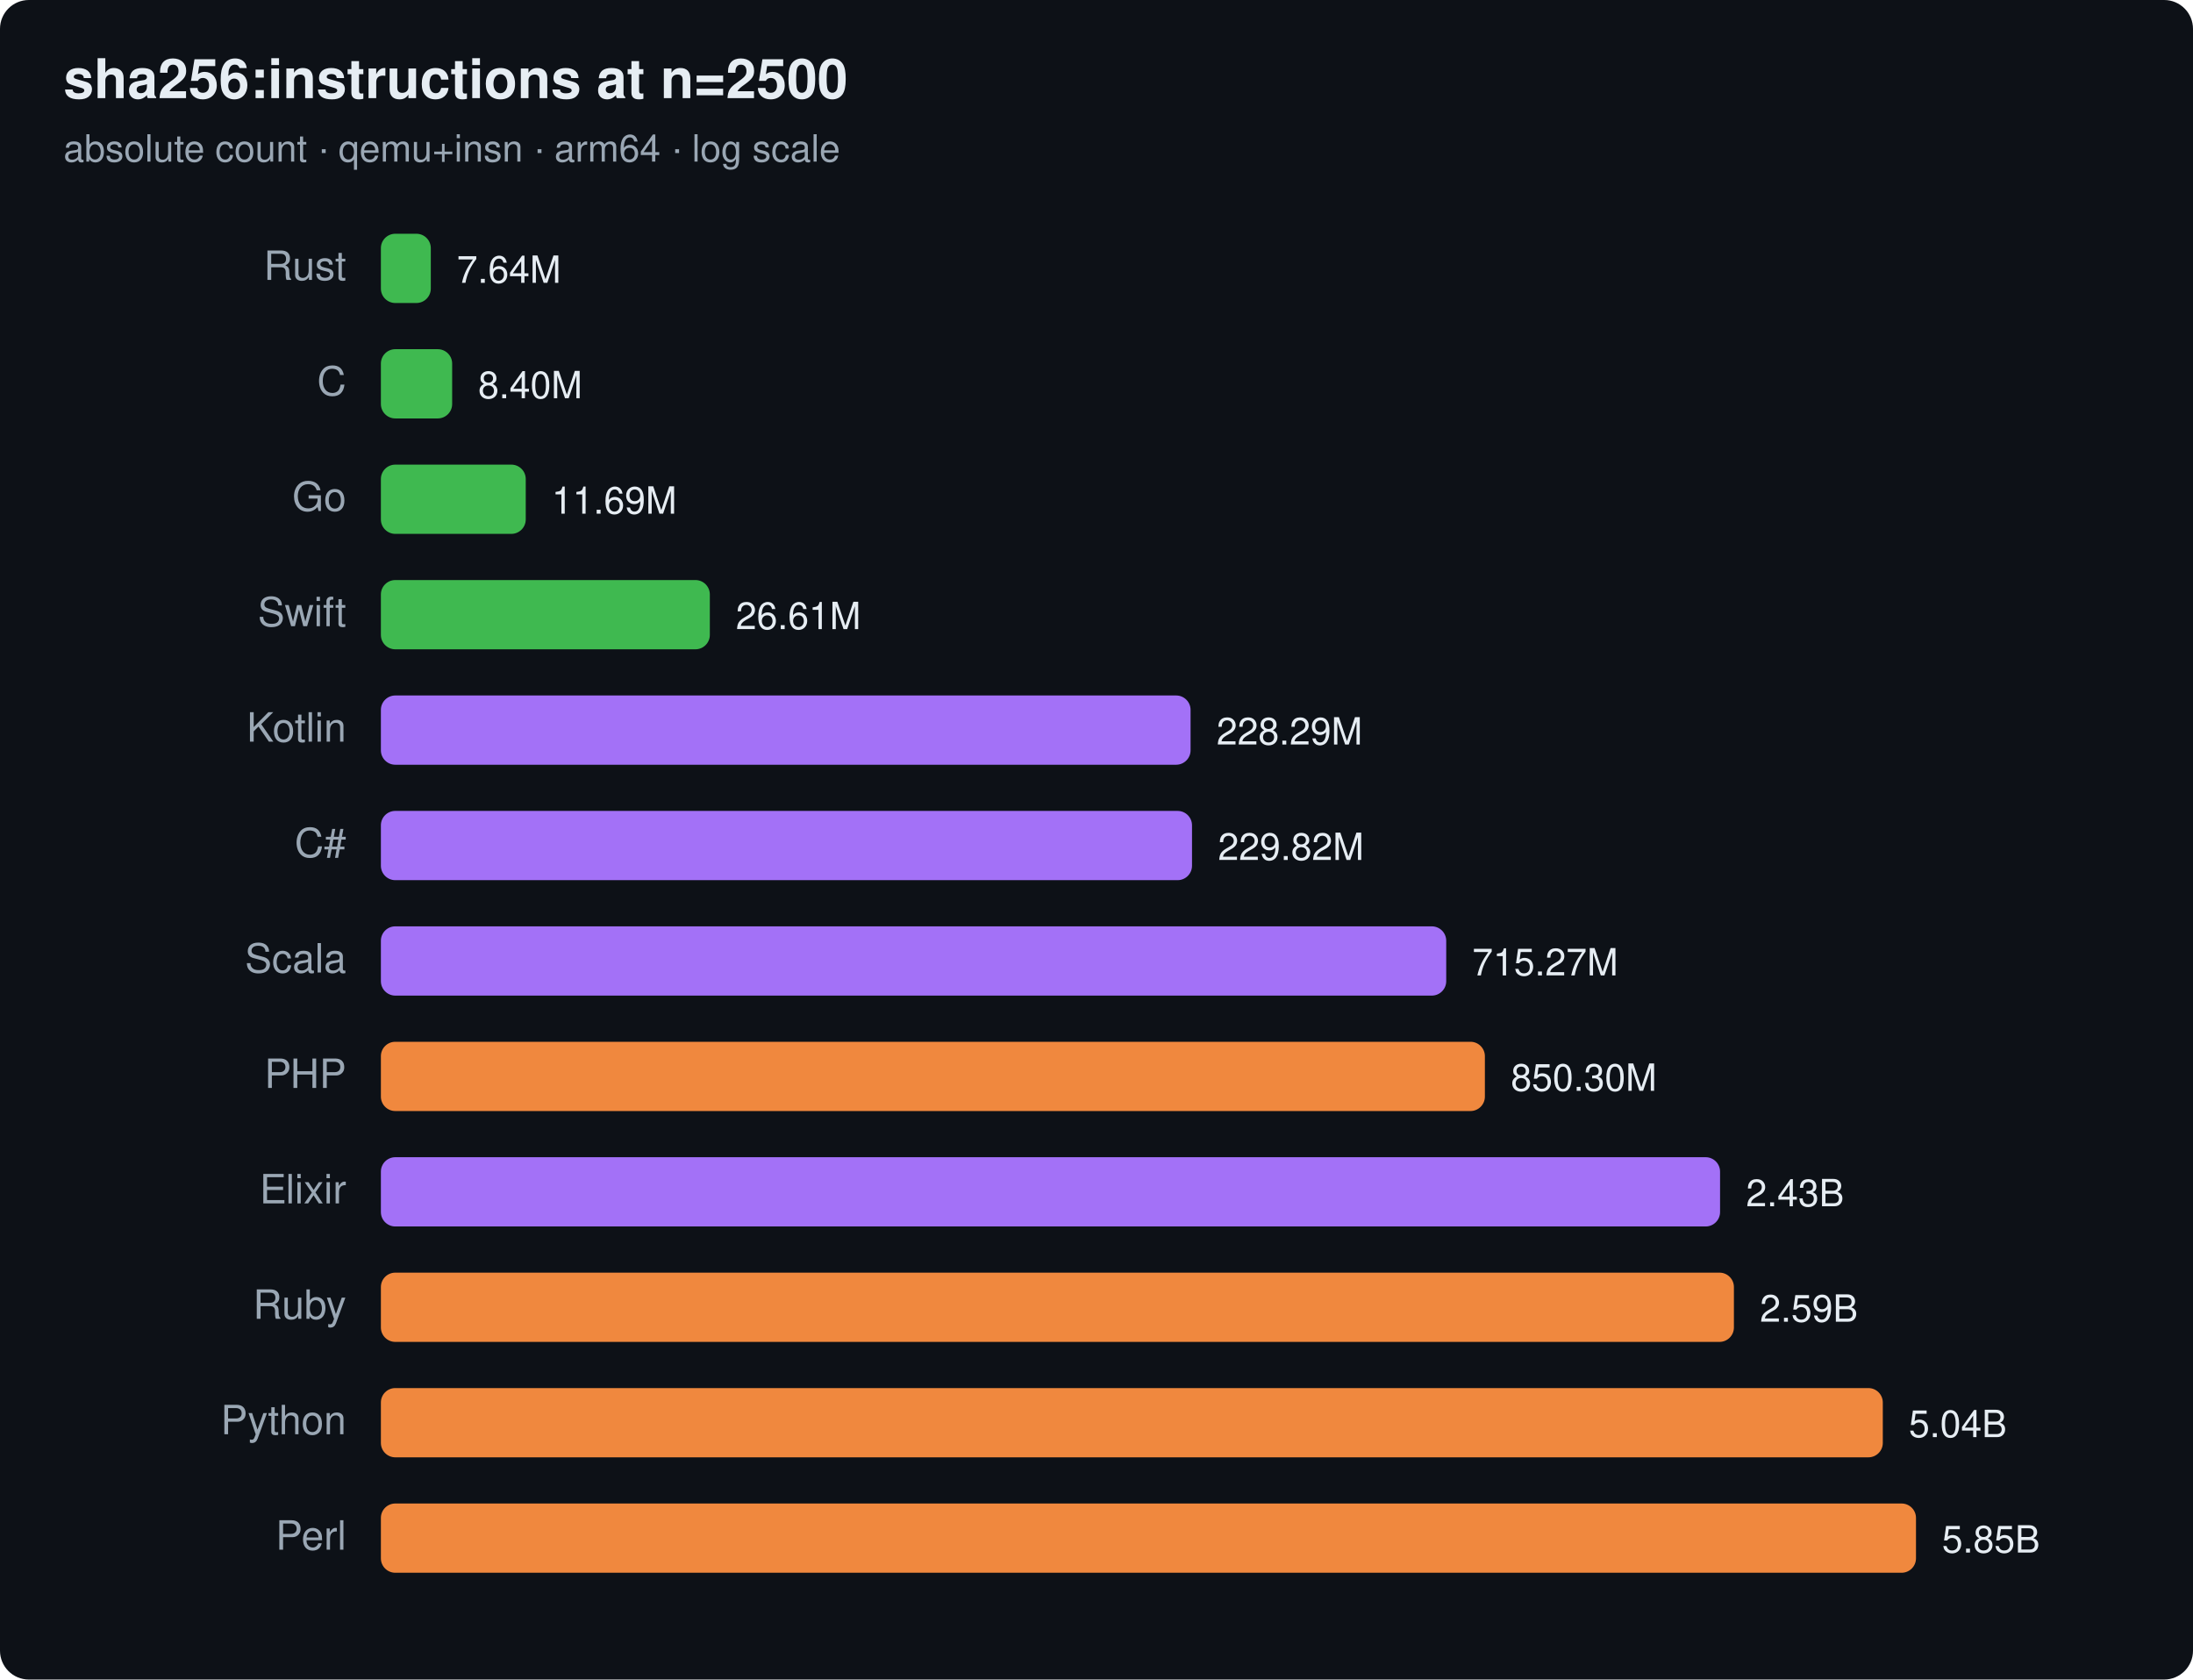
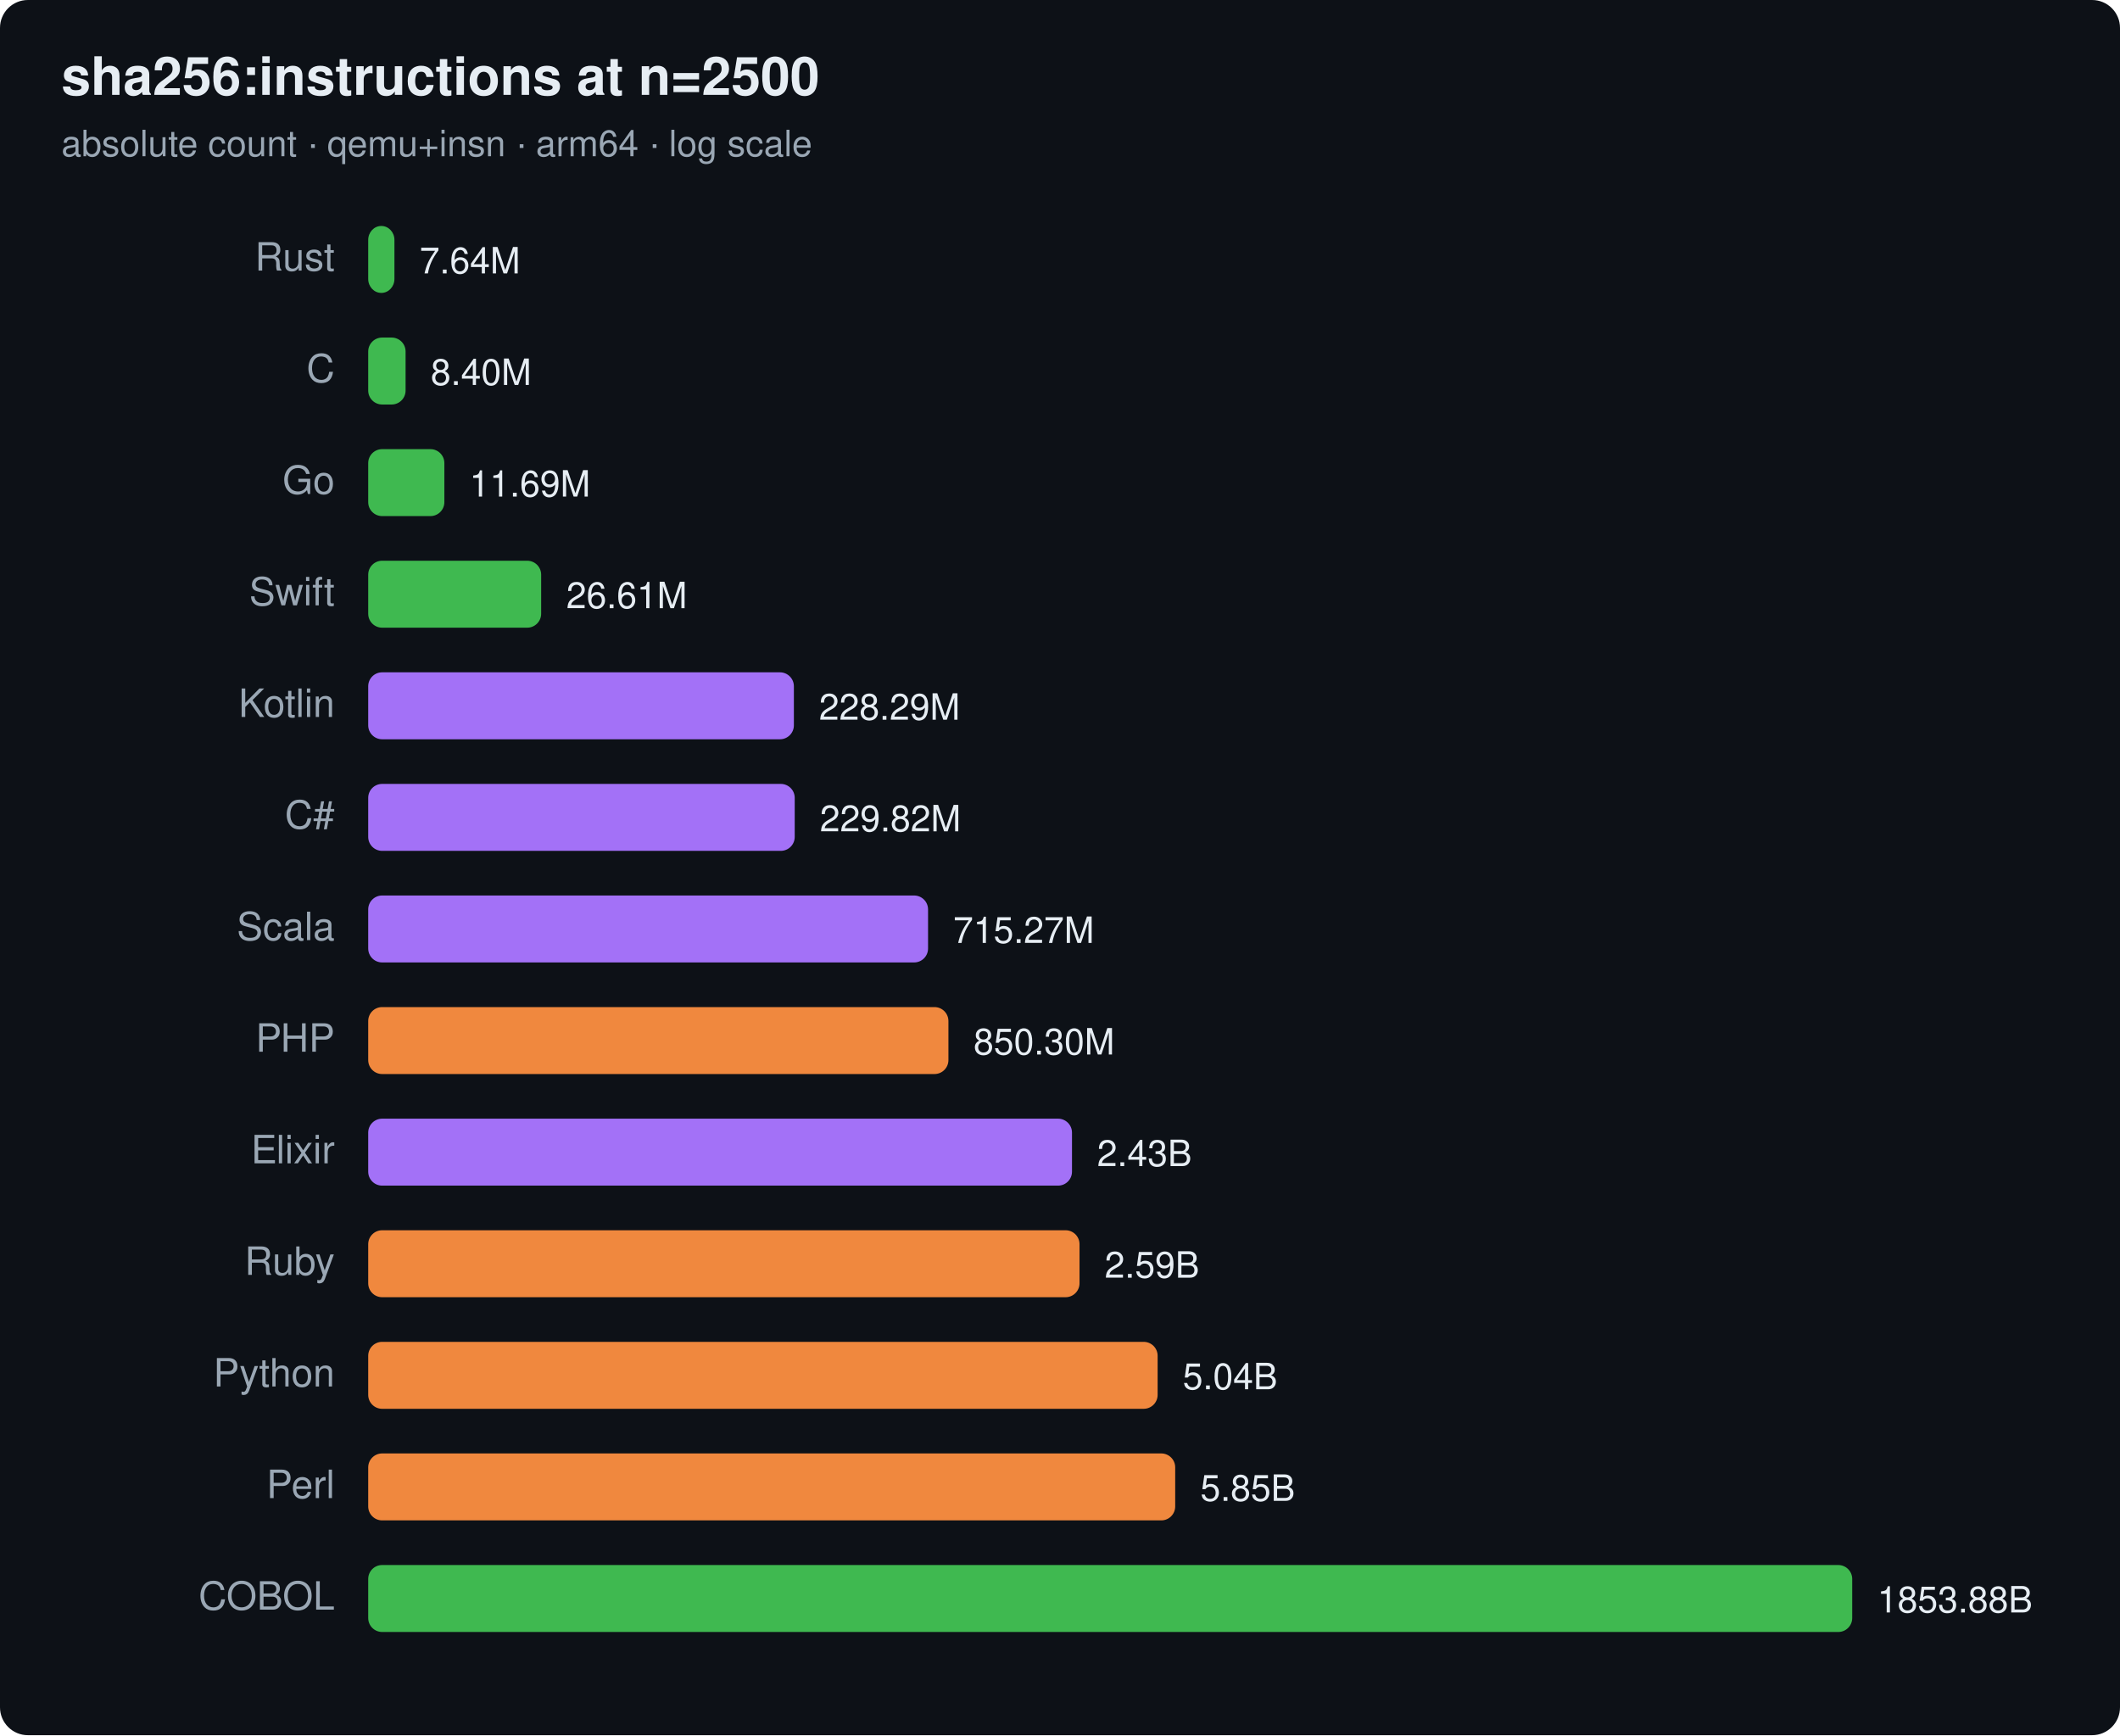
- <svg xmlns="http://www.w3.org/2000/svg" width="760" height="582" viewBox="0 0 760 582" font-family="ui-sans-serif,system-ui,Segoe UI,Helvetica,Arial">
-   <rect width="760" height="582" rx="10" fill="#0d1117" />
+ <svg xmlns="http://www.w3.org/2000/svg" width="760" height="622" viewBox="0 0 760 622" font-family="ui-sans-serif,system-ui,Segoe UI,Helvetica,Arial">
+   <rect width="760" height="622" rx="10" fill="#0d1117" />
  <text x="22" y="34" font-size="19" font-weight="700" fill="#e6edf3">sha256:instructions at n=2500</text>
  <text x="22" y="56" font-size="13" fill="#9aa7b4">absolute count · qemu+insn · arm64 · log scale</text>
  <text x="120" y="97" text-anchor="end" font-size="14" fill="#9aa7b4">Rust</text>
-   <rect x="132" y="81" width="17.3" height="24" rx="5" fill="#3fb950" />
-   <text x="158.3" y="98" font-size="13" fill="#e6edf3">7.64M</text>
+   <rect x="132" y="81" width="9.4" height="24" rx="5" fill="#3fb950" />
+   <text x="150.4" y="98" font-size="13" fill="#e6edf3">7.64M</text>
  <text x="120" y="137" text-anchor="end" font-size="14" fill="#9aa7b4">C</text>
-   <rect x="132" y="121" width="24.7" height="24" rx="5" fill="#3fb950" />
-   <text x="165.7" y="138" font-size="13" fill="#e6edf3">8.40M</text>
+   <rect x="132" y="121" width="13.4" height="24" rx="5" fill="#3fb950" />
+   <text x="154.4" y="138" font-size="13" fill="#e6edf3">8.40M</text>
  <text x="120" y="177" text-anchor="end" font-size="14" fill="#9aa7b4">Go</text>
-   <rect x="132" y="161" width="50.2" height="24" rx="5" fill="#3fb950" />
-   <text x="191.2" y="178" font-size="13" fill="#e6edf3">11.69M</text>
+   <rect x="132" y="161" width="27.3" height="24" rx="5" fill="#3fb950" />
+   <text x="168.3" y="178" font-size="13" fill="#e6edf3">11.69M</text>
  <text x="120" y="217" text-anchor="end" font-size="14" fill="#9aa7b4">Swift</text>
-   <rect x="132" y="201" width="114.0" height="24" rx="5" fill="#3fb950" />
-   <text x="255.0" y="218" font-size="13" fill="#e6edf3">26.61M</text>
+   <rect x="132" y="201" width="62.0" height="24" rx="5" fill="#3fb950" />
+   <text x="203.0" y="218" font-size="13" fill="#e6edf3">26.61M</text>
  <text x="120" y="257" text-anchor="end" font-size="14" fill="#9aa7b4">Kotlin</text>
-   <rect x="132" y="241" width="280.6" height="24" rx="5" fill="#a371f7" />
-   <text x="421.6" y="258" font-size="13" fill="#e6edf3">228.29M</text>
+   <rect x="132" y="241" width="152.6" height="24" rx="5" fill="#a371f7" />
+   <text x="293.6" y="258" font-size="13" fill="#e6edf3">228.29M</text>
  <text x="120" y="297" text-anchor="end" font-size="14" fill="#9aa7b4">C#</text>
-   <rect x="132" y="281" width="281.1" height="24" rx="5" fill="#a371f7" />
-   <text x="422.1" y="298" font-size="13" fill="#e6edf3">229.82M</text>
+   <rect x="132" y="281" width="152.9" height="24" rx="5" fill="#a371f7" />
+   <text x="293.9" y="298" font-size="13" fill="#e6edf3">229.82M</text>
  <text x="120" y="337" text-anchor="end" font-size="14" fill="#9aa7b4">Scala</text>
-   <rect x="132" y="321" width="369.2" height="24" rx="5" fill="#a371f7" />
-   <text x="510.2" y="338" font-size="13" fill="#e6edf3">715.27M</text>
+   <rect x="132" y="321" width="200.7" height="24" rx="5" fill="#a371f7" />
+   <text x="341.7" y="338" font-size="13" fill="#e6edf3">715.27M</text>
  <text x="120" y="377" text-anchor="end" font-size="14" fill="#9aa7b4">PHP</text>
-   <rect x="132" y="361" width="382.6" height="24" rx="5" fill="#f0883e" />
-   <text x="523.6" y="378" font-size="13" fill="#e6edf3">850.30M</text>
+   <rect x="132" y="361" width="208.0" height="24" rx="5" fill="#f0883e" />
+   <text x="349.0" y="378" font-size="13" fill="#e6edf3">850.30M</text>
  <text x="120" y="417" text-anchor="end" font-size="14" fill="#9aa7b4">Elixir</text>
-   <rect x="132" y="401" width="464.1" height="24" rx="5" fill="#a371f7" />
-   <text x="605.1" y="418" font-size="13" fill="#e6edf3">2.43B</text>
+   <rect x="132" y="401" width="252.3" height="24" rx="5" fill="#a371f7" />
+   <text x="393.3" y="418" font-size="13" fill="#e6edf3">2.43B</text>
  <text x="120" y="457" text-anchor="end" font-size="14" fill="#9aa7b4">Ruby</text>
-   <rect x="132" y="441" width="468.9" height="24" rx="5" fill="#f0883e" />
-   <text x="609.9" y="458" font-size="13" fill="#e6edf3">2.59B</text>
+   <rect x="132" y="441" width="255.0" height="24" rx="5" fill="#f0883e" />
+   <text x="396.0" y="458" font-size="13" fill="#e6edf3">2.59B</text>
  <text x="120" y="497" text-anchor="end" font-size="14" fill="#9aa7b4">Python</text>
-   <rect x="132" y="481" width="520.5" height="24" rx="5" fill="#f0883e" />
-   <text x="661.5" y="498" font-size="13" fill="#e6edf3">5.04B</text>
+   <rect x="132" y="481" width="283.0" height="24" rx="5" fill="#f0883e" />
+   <text x="424.0" y="498" font-size="13" fill="#e6edf3">5.04B</text>
  <text x="120" y="537" text-anchor="end" font-size="14" fill="#9aa7b4">Perl</text>
-   <rect x="132" y="521" width="532.0" height="24" rx="5" fill="#f0883e" />
-   <text x="673.0" y="538" font-size="13" fill="#e6edf3">5.85B</text>
+   <rect x="132" y="521" width="289.3" height="24" rx="5" fill="#f0883e" />
+   <text x="430.3" y="538" font-size="13" fill="#e6edf3">5.85B</text>
+   <text x="120" y="577" text-anchor="end" font-size="14" fill="#9aa7b4">COBOL</text>
+   <rect x="132" y="561" width="532.0" height="24" rx="5" fill="#3fb950" />
+   <text x="673.0" y="578" font-size="13" fill="#e6edf3">1853.88B</text>
</svg>
